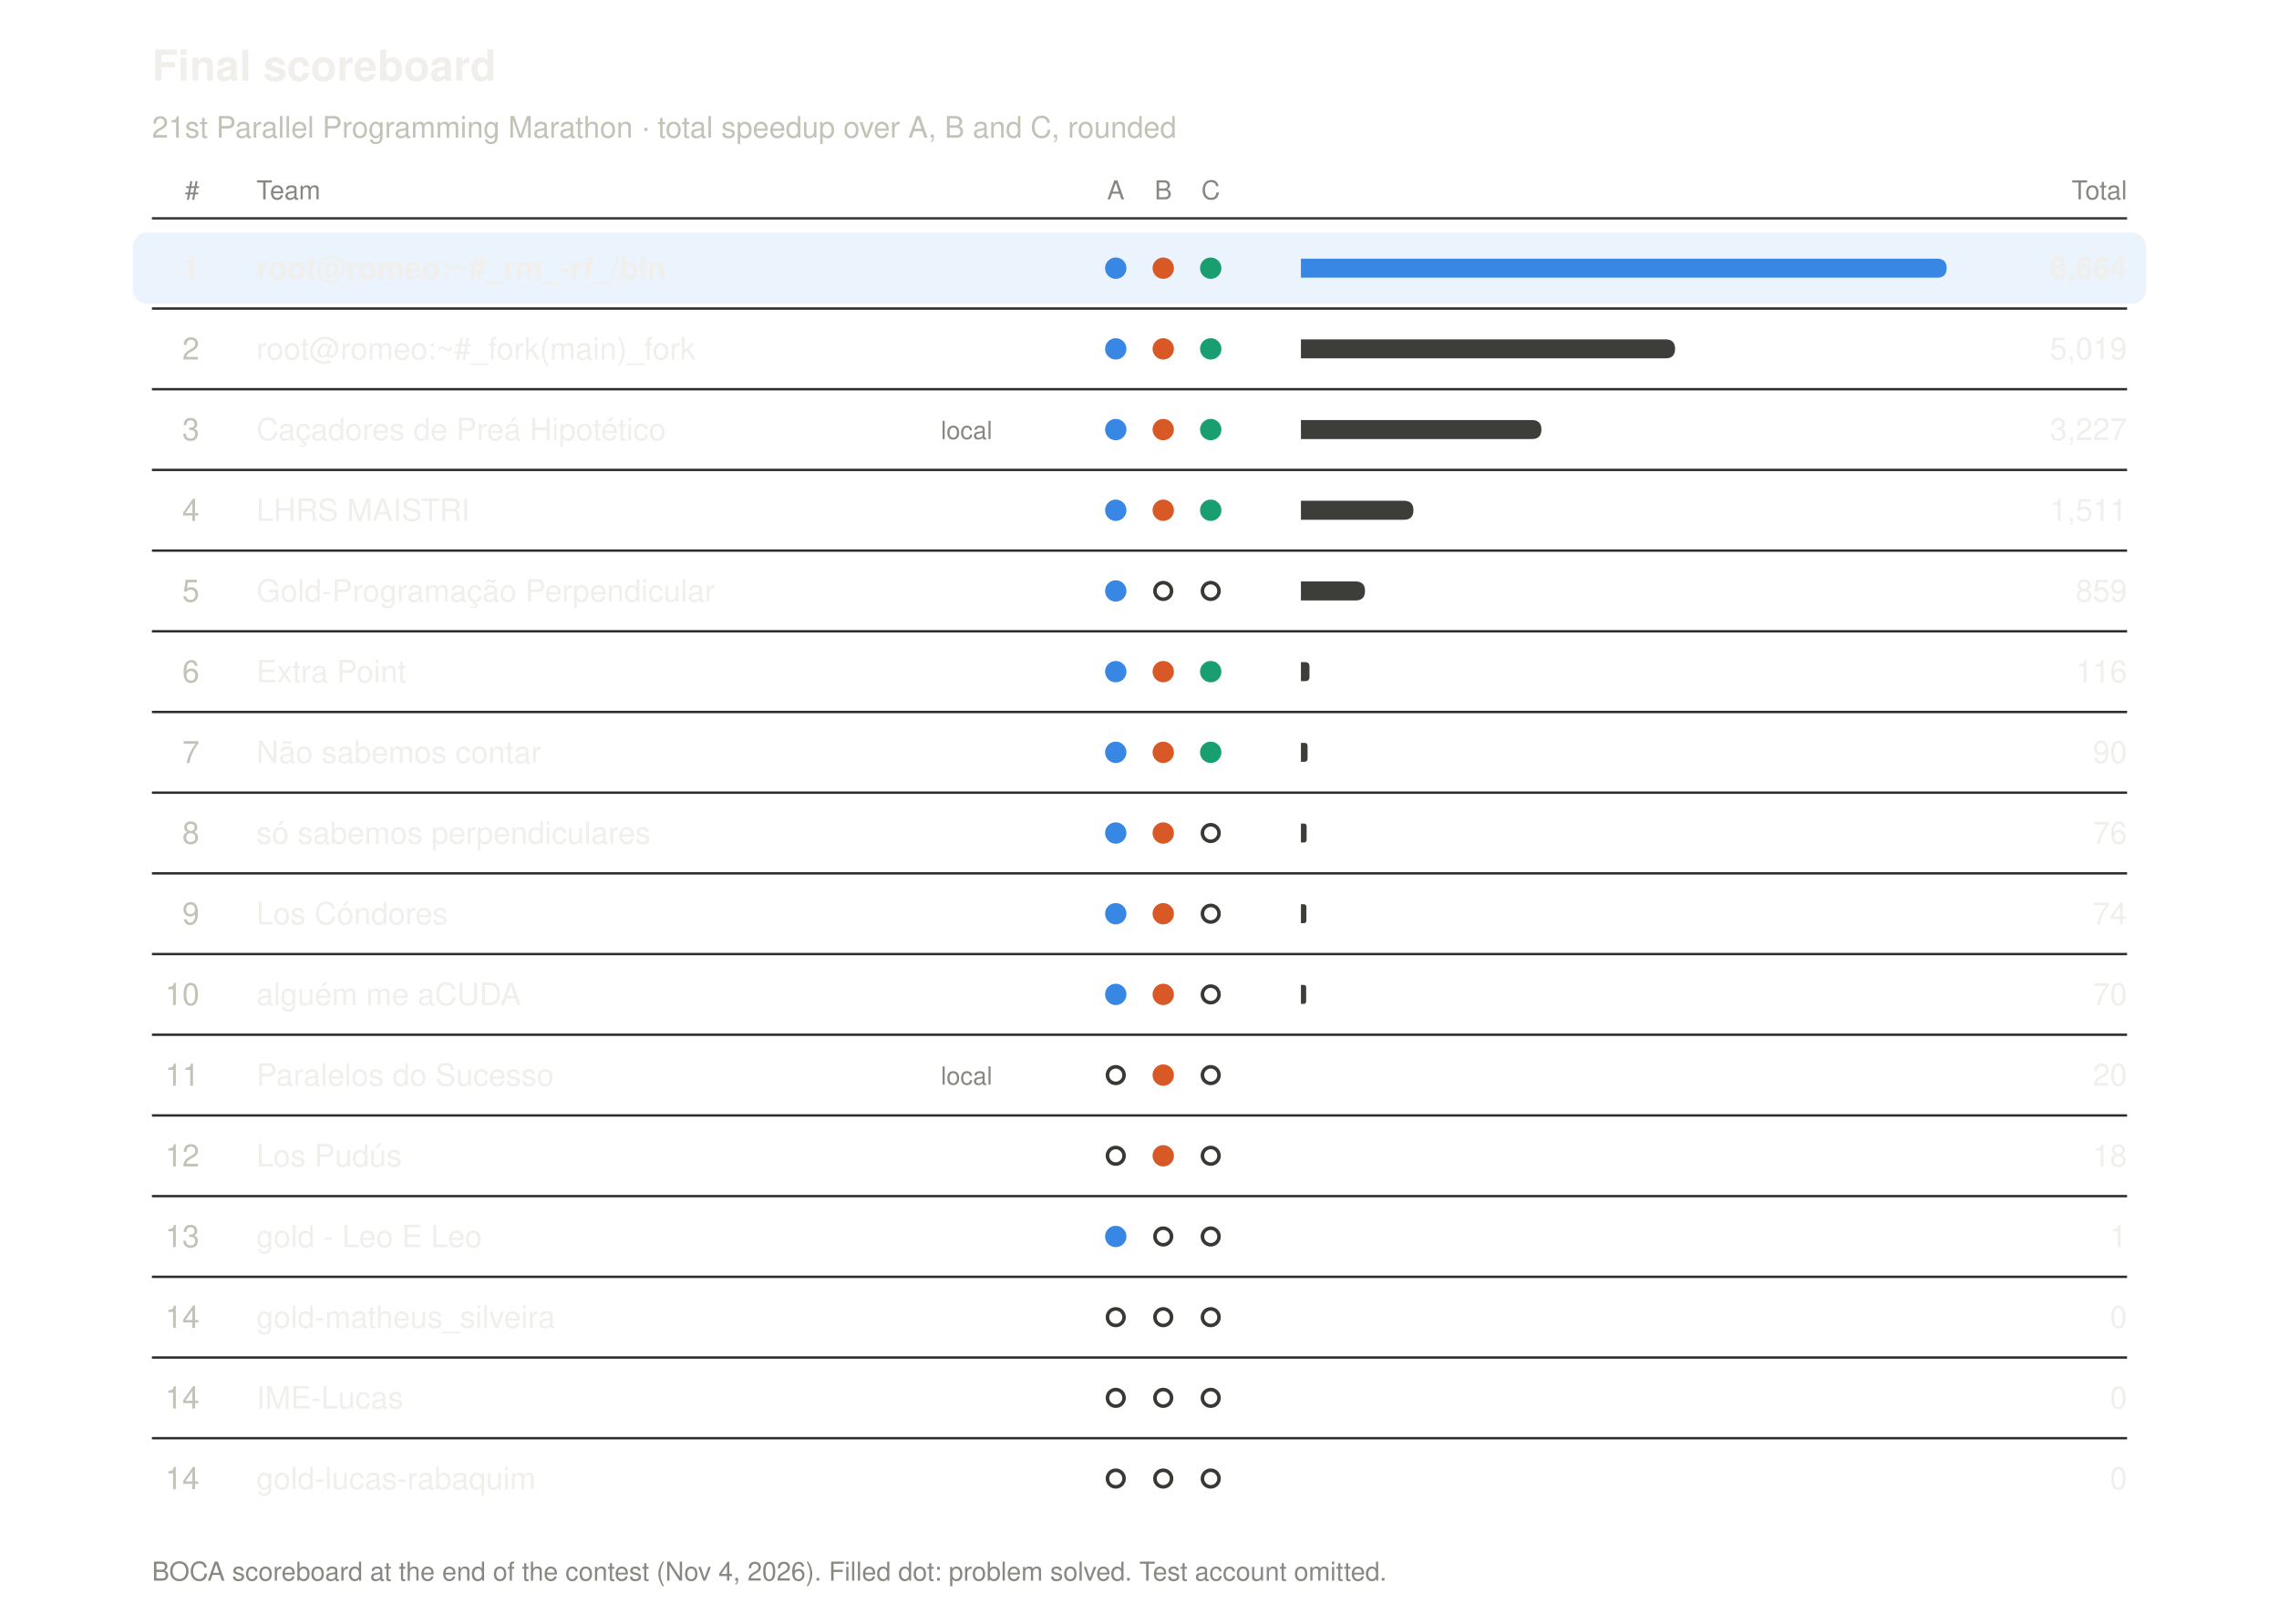
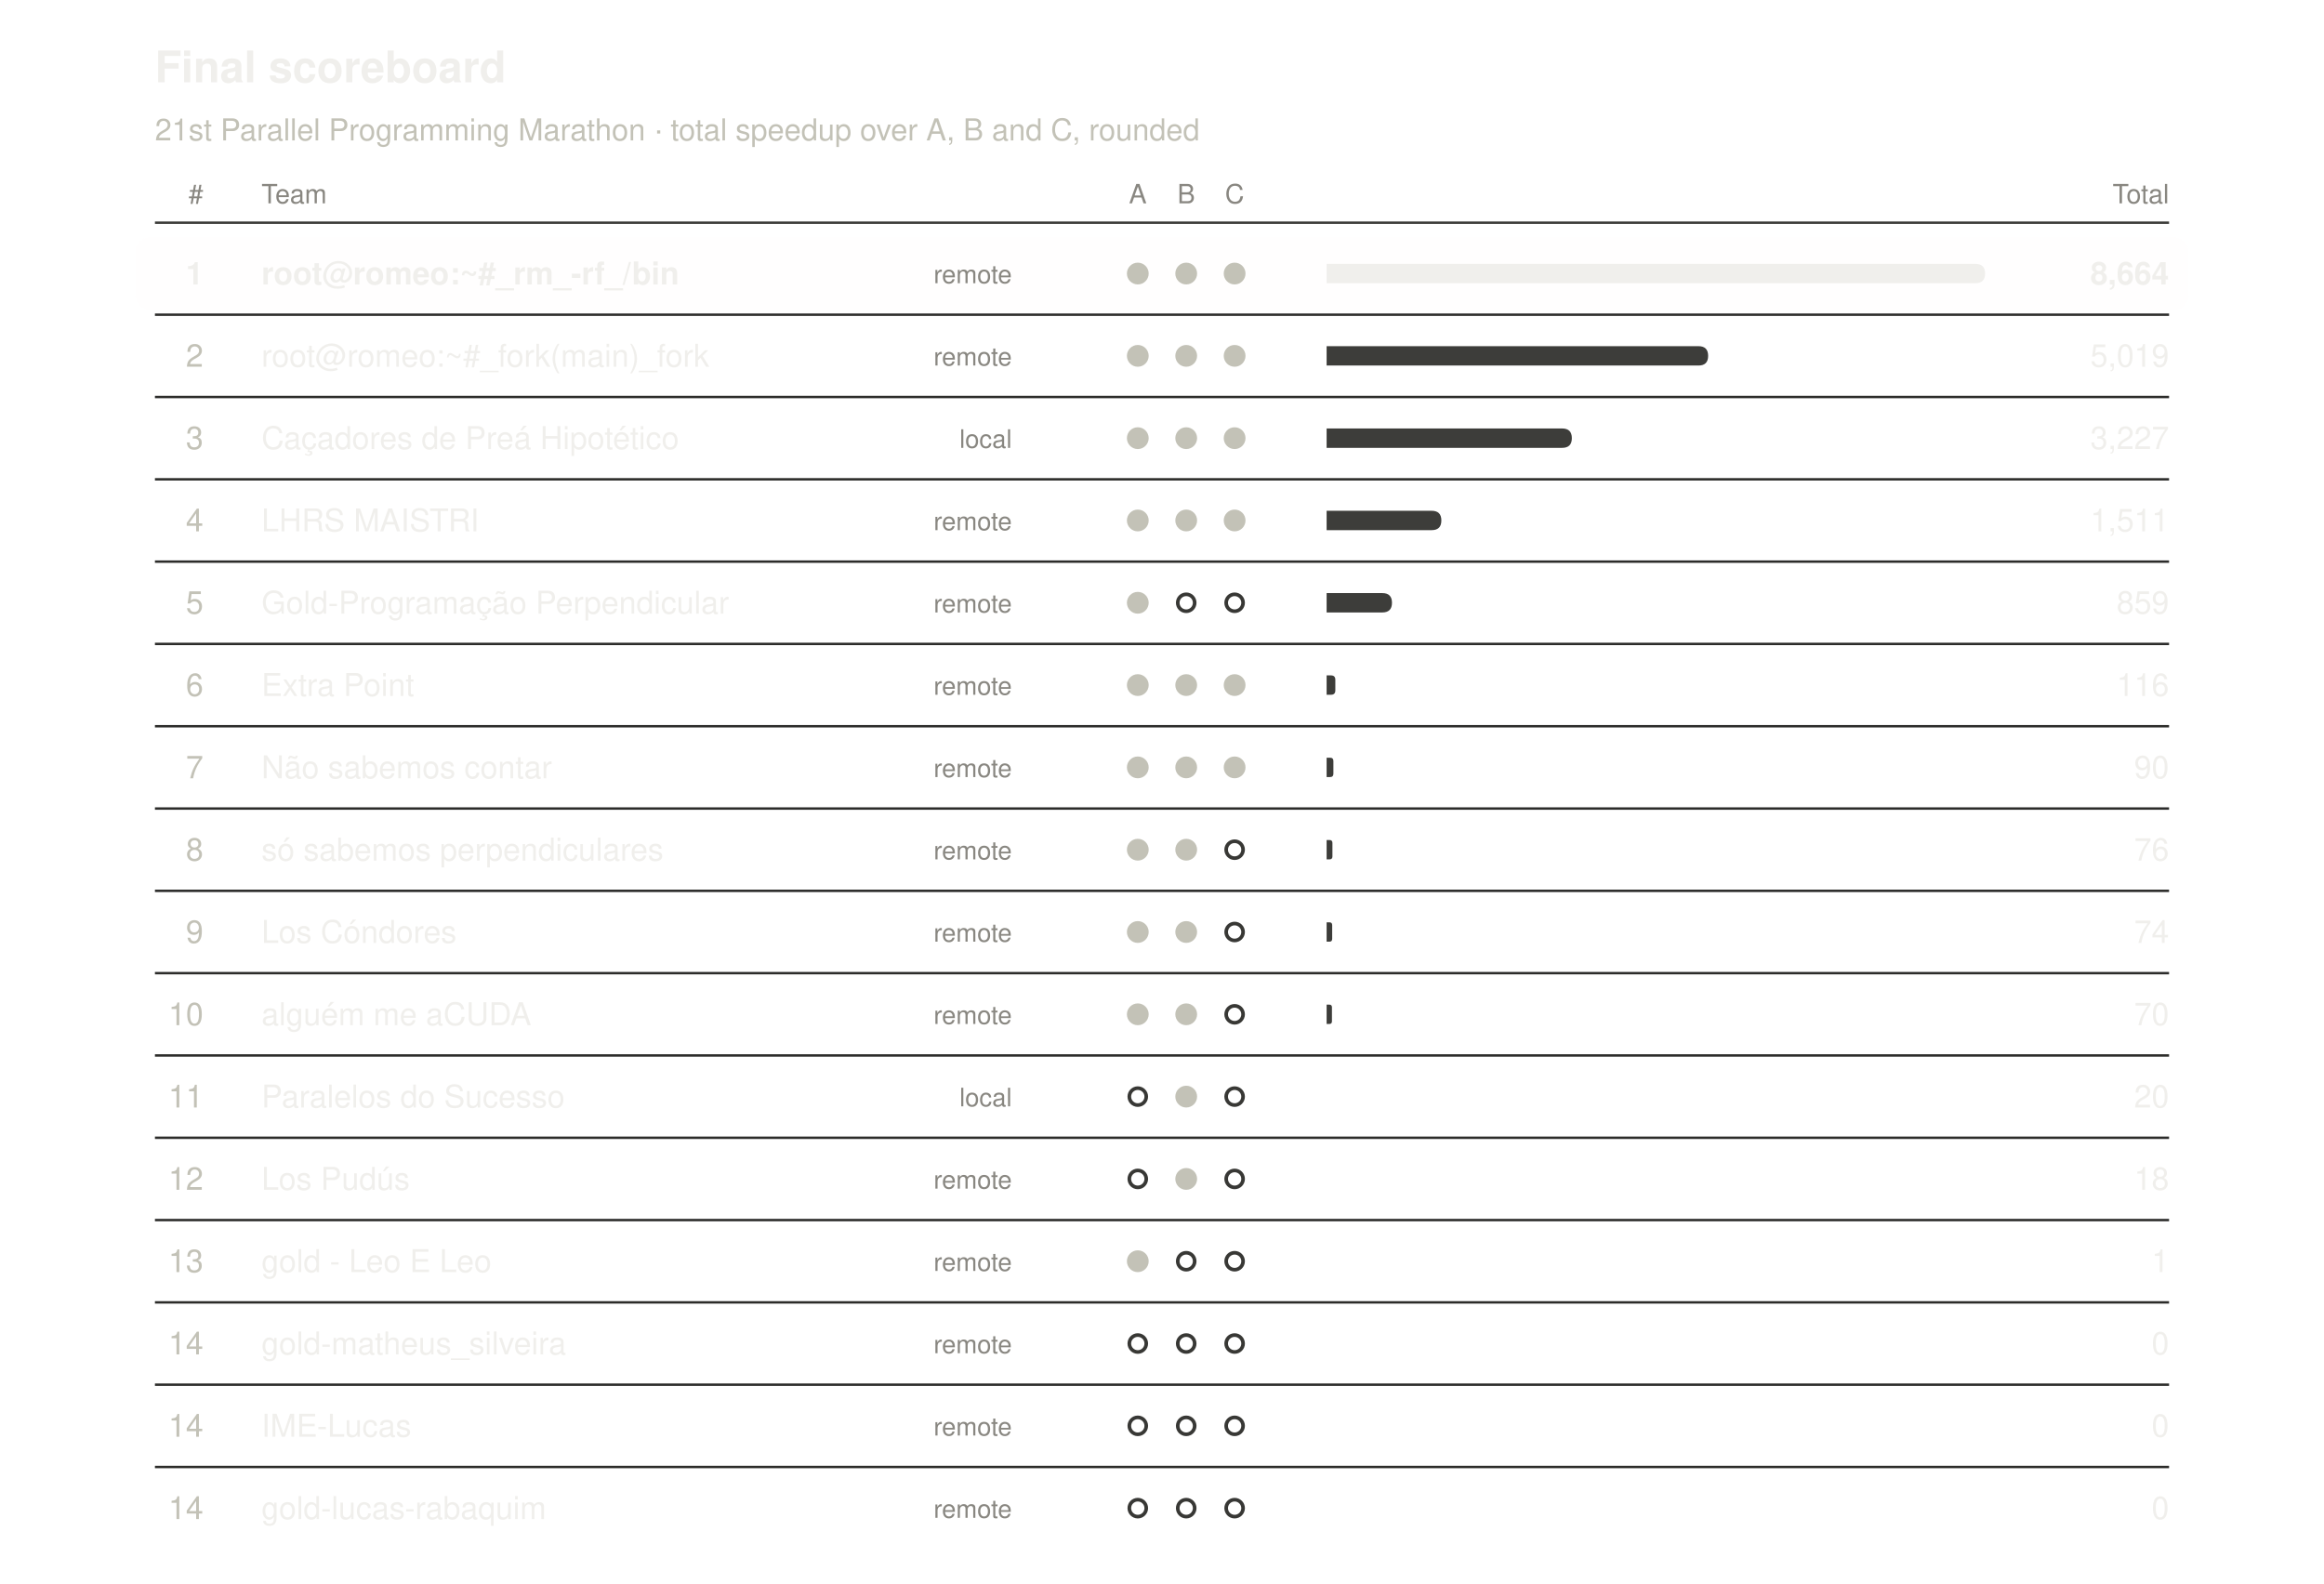
- <svg xmlns="http://www.w3.org/2000/svg" width="960" height="684" viewBox="0 0 960 684" font-family="system-ui, -apple-system, &quot;Segoe UI&quot;, Helvetica, Arial, sans-serif" role="img" aria-label="Final BOCA scoreboard">
+ <svg xmlns="http://www.w3.org/2000/svg" width="960" height="654" viewBox="0 0 960 654" font-family="system-ui, -apple-system, &quot;Segoe UI&quot;, Helvetica, Arial, sans-serif" role="img" aria-label="Final BOCA scoreboard">
  <text x="64" y="34" font-size="18" font-weight="600" fill="#f0efec">Final scoreboard</text>
  <text x="64" y="58" font-size="12.5" fill="#c3c2b7">21st Parallel Programming Marathon · total speedup over A, B and C, rounded</text>
  <text x="84" y="84" font-size="11" fill="#898781" text-anchor="end">#</text>
  <text x="108" y="84" font-size="11" fill="#898781">Team</text>
  <text x="470" y="84" font-size="11" fill="#898781" text-anchor="middle">A</text>
  <text x="490" y="84" font-size="11" fill="#898781" text-anchor="middle">B</text>
  <text x="510" y="84" font-size="11" fill="#898781" text-anchor="middle">C</text>
  <text x="896" y="84" font-size="11" fill="#898781" text-anchor="end">Total</text>
  <line x1="64" x2="896" y1="92" y2="92" stroke="#383835" stroke-width="1" />
-   <rect x="56" y="98" width="848" height="30" rx="6" fill="#3987e5" fill-opacity="0.10" />
+   <rect x="56" y="98" width="848" height="30" rx="6" fill="#f0efec" fill-opacity="0.05" />
  <text x="84" y="117.5" font-size="13" font-weight="600" fill="#f0efec" text-anchor="end" style="font-variant-numeric: tabular-nums">1</text>
  <text x="108" y="117.5" font-size="13" font-weight="600" fill="#f0efec">root@romeo:~#_rm_-rf_/bin</text>
-   <circle cx="470" cy="113.0" r="4.5" fill="#3987e5" />
-   <circle cx="490" cy="113.0" r="4.5" fill="#d95926" />
-   <circle cx="510" cy="113.0" r="4.5" fill="#199e70" />
-   <path d="M548,109.0 H816.0 Q820.0,109.0 820.0,113.0 V113.0 Q820.0,117.0 816.0,117.0 H548 Z" fill="#3987e5" />
+   <text x="418" y="117.0" font-size="10.5" fill="#898781" text-anchor="end">remote</text>
+   <circle cx="470" cy="113.0" r="4.5" fill="#c3c2b7" />
+   <circle cx="490" cy="113.0" r="4.5" fill="#c3c2b7" />
+   <circle cx="510" cy="113.0" r="4.5" fill="#c3c2b7" />
+   <path d="M548,109.0 H816.0 Q820.0,109.0 820.0,113.0 V113.0 Q820.0,117.0 816.0,117.0 H548 Z" fill="#f0efec" />
  <text x="896" y="117.5" font-size="13" font-weight="600" fill="#f0efec" text-anchor="end" style="font-variant-numeric: tabular-nums">8,664</text>
  <line x1="64" x2="896" y1="130" y2="130" stroke="#2c2c2a" stroke-width="1" />
  <text x="84" y="151.5" font-size="13" fill="#c3c2b7" text-anchor="end" style="font-variant-numeric: tabular-nums">2</text>
  <text x="108" y="151.5" font-size="13" fill="#f0efec">root@romeo:~#_fork(main)_fork</text>
-   <circle cx="470" cy="147.0" r="4.5" fill="#3987e5" />
-   <circle cx="490" cy="147.0" r="4.5" fill="#d95926" />
-   <circle cx="510" cy="147.0" r="4.5" fill="#199e70" />
+   <text x="418" y="151.0" font-size="10.5" fill="#898781" text-anchor="end">remote</text>
+   <circle cx="470" cy="147.0" r="4.5" fill="#c3c2b7" />
+   <circle cx="490" cy="147.0" r="4.5" fill="#c3c2b7" />
+   <circle cx="510" cy="147.0" r="4.5" fill="#c3c2b7" />
  <path d="M548,143.0 H701.6 Q705.6,143.0 705.6,147.0 V147.0 Q705.6,151.0 701.6,151.0 H548 Z" fill="#3d3d3a" />
  <text x="896" y="151.5" font-size="13" fill="#f0efec" text-anchor="end" style="font-variant-numeric: tabular-nums">5,019</text>
  <line x1="64" x2="896" y1="164" y2="164" stroke="#2c2c2a" stroke-width="1" />
  <text x="84" y="185.5" font-size="13" fill="#c3c2b7" text-anchor="end" style="font-variant-numeric: tabular-nums">3</text>
  <text x="108" y="185.5" font-size="13" fill="#f0efec">Caçadores de Preá Hipotético</text>
  <text x="418" y="185.0" font-size="10.5" fill="#898781" text-anchor="end">local</text>
-   <circle cx="470" cy="181.0" r="4.5" fill="#3987e5" />
-   <circle cx="490" cy="181.0" r="4.5" fill="#d95926" />
-   <circle cx="510" cy="181.0" r="4.5" fill="#199e70" />
+   <circle cx="470" cy="181.0" r="4.5" fill="#c3c2b7" />
+   <circle cx="490" cy="181.0" r="4.5" fill="#c3c2b7" />
+   <circle cx="510" cy="181.0" r="4.5" fill="#c3c2b7" />
  <path d="M548,177.0 H645.3 Q649.3,177.0 649.3,181.0 V181.0 Q649.3,185.0 645.3,185.0 H548 Z" fill="#3d3d3a" />
  <text x="896" y="185.5" font-size="13" fill="#f0efec" text-anchor="end" style="font-variant-numeric: tabular-nums">3,227</text>
  <line x1="64" x2="896" y1="198" y2="198" stroke="#2c2c2a" stroke-width="1" />
  <text x="84" y="219.5" font-size="13" fill="#c3c2b7" text-anchor="end" style="font-variant-numeric: tabular-nums">4</text>
  <text x="108" y="219.5" font-size="13" fill="#f0efec">LHRS MAISTRI</text>
-   <circle cx="470" cy="215.0" r="4.5" fill="#3987e5" />
-   <circle cx="490" cy="215.0" r="4.5" fill="#d95926" />
-   <circle cx="510" cy="215.0" r="4.5" fill="#199e70" />
+   <text x="418" y="219.0" font-size="10.5" fill="#898781" text-anchor="end">remote</text>
+   <circle cx="470" cy="215.0" r="4.5" fill="#c3c2b7" />
+   <circle cx="490" cy="215.0" r="4.5" fill="#c3c2b7" />
+   <circle cx="510" cy="215.0" r="4.5" fill="#c3c2b7" />
  <path d="M548,211.0 H591.4 Q595.4,211.0 595.4,215.0 V215.0 Q595.4,219.0 591.4,219.0 H548 Z" fill="#3d3d3a" />
  <text x="896" y="219.5" font-size="13" fill="#f0efec" text-anchor="end" style="font-variant-numeric: tabular-nums">1,511</text>
  <line x1="64" x2="896" y1="232" y2="232" stroke="#2c2c2a" stroke-width="1" />
  <text x="84" y="253.5" font-size="13" fill="#c3c2b7" text-anchor="end" style="font-variant-numeric: tabular-nums">5</text>
  <text x="108" y="253.5" font-size="13" fill="#f0efec">Gold-Programação Perpendicular</text>
-   <circle cx="470" cy="249.0" r="4.5" fill="#3987e5" />
+   <text x="418" y="253.0" font-size="10.5" fill="#898781" text-anchor="end">remote</text>
+   <circle cx="470" cy="249.0" r="4.5" fill="#c3c2b7" />
  <circle cx="490" cy="249.0" r="3.5" fill="none" stroke="#383835" stroke-width="1.5" />
  <circle cx="510" cy="249.0" r="3.5" fill="none" stroke="#383835" stroke-width="1.5" />
  <path d="M548,245.0 H571.0 Q575.0,245.0 575.0,249.0 V249.0 Q575.0,253.0 571.0,253.0 H548 Z" fill="#3d3d3a" />
  <text x="896" y="253.5" font-size="13" fill="#f0efec" text-anchor="end" style="font-variant-numeric: tabular-nums">859</text>
  <line x1="64" x2="896" y1="266" y2="266" stroke="#2c2c2a" stroke-width="1" />
  <text x="84" y="287.5" font-size="13" fill="#c3c2b7" text-anchor="end" style="font-variant-numeric: tabular-nums">6</text>
  <text x="108" y="287.5" font-size="13" fill="#f0efec">Extra Point</text>
-   <circle cx="470" cy="283.0" r="4.5" fill="#3987e5" />
-   <circle cx="490" cy="283.0" r="4.5" fill="#d95926" />
-   <circle cx="510" cy="283.0" r="4.5" fill="#199e70" />
+   <text x="418" y="287.0" font-size="10.5" fill="#898781" text-anchor="end">remote</text>
+   <circle cx="470" cy="283.0" r="4.5" fill="#c3c2b7" />
+   <circle cx="490" cy="283.0" r="4.5" fill="#c3c2b7" />
+   <circle cx="510" cy="283.0" r="4.5" fill="#c3c2b7" />
  <path d="M548,279.0 H549.8 Q551.6,279.0 551.6,280.8 V285.2 Q551.6,287.0 549.8,287.0 H548 Z" fill="#3d3d3a" />
  <text x="896" y="287.5" font-size="13" fill="#f0efec" text-anchor="end" style="font-variant-numeric: tabular-nums">116</text>
  <line x1="64" x2="896" y1="300" y2="300" stroke="#2c2c2a" stroke-width="1" />
  <text x="84" y="321.5" font-size="13" fill="#c3c2b7" text-anchor="end" style="font-variant-numeric: tabular-nums">7</text>
  <text x="108" y="321.5" font-size="13" fill="#f0efec">Não sabemos contar</text>
-   <circle cx="470" cy="317.0" r="4.5" fill="#3987e5" />
-   <circle cx="490" cy="317.0" r="4.5" fill="#d95926" />
-   <circle cx="510" cy="317.0" r="4.5" fill="#199e70" />
+   <text x="418" y="321.0" font-size="10.5" fill="#898781" text-anchor="end">remote</text>
+   <circle cx="470" cy="317.0" r="4.5" fill="#c3c2b7" />
+   <circle cx="490" cy="317.0" r="4.5" fill="#c3c2b7" />
+   <circle cx="510" cy="317.0" r="4.5" fill="#c3c2b7" />
  <path d="M548,313.0 H549.4 Q550.8,313.0 550.8,314.4 V319.6 Q550.8,321.0 549.4,321.0 H548 Z" fill="#3d3d3a" />
  <text x="896" y="321.5" font-size="13" fill="#f0efec" text-anchor="end" style="font-variant-numeric: tabular-nums">90</text>
  <line x1="64" x2="896" y1="334" y2="334" stroke="#2c2c2a" stroke-width="1" />
  <text x="84" y="355.5" font-size="13" fill="#c3c2b7" text-anchor="end" style="font-variant-numeric: tabular-nums">8</text>
  <text x="108" y="355.5" font-size="13" fill="#f0efec">só sabemos perpendiculares</text>
-   <circle cx="470" cy="351.0" r="4.5" fill="#3987e5" />
-   <circle cx="490" cy="351.0" r="4.5" fill="#d95926" />
+   <text x="418" y="355.0" font-size="10.5" fill="#898781" text-anchor="end">remote</text>
+   <circle cx="470" cy="351.0" r="4.5" fill="#c3c2b7" />
+   <circle cx="490" cy="351.0" r="4.5" fill="#c3c2b7" />
  <circle cx="510" cy="351.0" r="3.5" fill="none" stroke="#383835" stroke-width="1.5" />
  <path d="M548,347.0 H549.2 Q550.4,347.0 550.4,348.2 V353.8 Q550.4,355.0 549.2,355.0 H548 Z" fill="#3d3d3a" />
  <text x="896" y="355.5" font-size="13" fill="#f0efec" text-anchor="end" style="font-variant-numeric: tabular-nums">76</text>
  <line x1="64" x2="896" y1="368" y2="368" stroke="#2c2c2a" stroke-width="1" />
  <text x="84" y="389.5" font-size="13" fill="#c3c2b7" text-anchor="end" style="font-variant-numeric: tabular-nums">9</text>
  <text x="108" y="389.5" font-size="13" fill="#f0efec">Los Cóndores</text>
-   <circle cx="470" cy="385.0" r="4.5" fill="#3987e5" />
-   <circle cx="490" cy="385.0" r="4.5" fill="#d95926" />
+   <text x="418" y="389.0" font-size="10.5" fill="#898781" text-anchor="end">remote</text>
+   <circle cx="470" cy="385.0" r="4.5" fill="#c3c2b7" />
+   <circle cx="490" cy="385.0" r="4.5" fill="#c3c2b7" />
  <circle cx="510" cy="385.0" r="3.5" fill="none" stroke="#383835" stroke-width="1.5" />
  <path d="M548,381.0 H549.2 Q550.3,381.0 550.3,382.2 V387.8 Q550.3,389.0 549.2,389.0 H548 Z" fill="#3d3d3a" />
  <text x="896" y="389.5" font-size="13" fill="#f0efec" text-anchor="end" style="font-variant-numeric: tabular-nums">74</text>
  <line x1="64" x2="896" y1="402" y2="402" stroke="#2c2c2a" stroke-width="1" />
  <text x="84" y="423.5" font-size="13" fill="#c3c2b7" text-anchor="end" style="font-variant-numeric: tabular-nums">10</text>
  <text x="108" y="423.5" font-size="13" fill="#f0efec">alguém me aCUDA</text>
-   <circle cx="470" cy="419.0" r="4.5" fill="#3987e5" />
-   <circle cx="490" cy="419.0" r="4.5" fill="#d95926" />
+   <text x="418" y="423.0" font-size="10.5" fill="#898781" text-anchor="end">remote</text>
+   <circle cx="470" cy="419.0" r="4.5" fill="#c3c2b7" />
+   <circle cx="490" cy="419.0" r="4.5" fill="#c3c2b7" />
  <circle cx="510" cy="419.0" r="3.5" fill="none" stroke="#383835" stroke-width="1.5" />
  <path d="M548,415.0 H549.1 Q550.2,415.0 550.2,416.1 V421.9 Q550.2,423.0 549.1,423.0 H548 Z" fill="#3d3d3a" />
  <text x="896" y="423.5" font-size="13" fill="#f0efec" text-anchor="end" style="font-variant-numeric: tabular-nums">70</text>
  <line x1="64" x2="896" y1="436" y2="436" stroke="#2c2c2a" stroke-width="1" />
  <text x="84" y="457.5" font-size="13" fill="#c3c2b7" text-anchor="end" style="font-variant-numeric: tabular-nums">11</text>
  <text x="108" y="457.5" font-size="13" fill="#f0efec">Paralelos do Sucesso</text>
  <text x="418" y="457.0" font-size="10.5" fill="#898781" text-anchor="end">local</text>
  <circle cx="470" cy="453.0" r="3.5" fill="none" stroke="#383835" stroke-width="1.5" />
-   <circle cx="490" cy="453.0" r="4.5" fill="#d95926" />
+   <circle cx="490" cy="453.0" r="4.5" fill="#c3c2b7" />
  <circle cx="510" cy="453.0" r="3.5" fill="none" stroke="#383835" stroke-width="1.5" />
  <text x="896" y="457.5" font-size="13" fill="#f0efec" text-anchor="end" style="font-variant-numeric: tabular-nums">20</text>
  <line x1="64" x2="896" y1="470" y2="470" stroke="#2c2c2a" stroke-width="1" />
  <text x="84" y="491.5" font-size="13" fill="#c3c2b7" text-anchor="end" style="font-variant-numeric: tabular-nums">12</text>
  <text x="108" y="491.5" font-size="13" fill="#f0efec">Los Pudús</text>
+   <text x="418" y="491.0" font-size="10.5" fill="#898781" text-anchor="end">remote</text>
  <circle cx="470" cy="487.0" r="3.5" fill="none" stroke="#383835" stroke-width="1.5" />
-   <circle cx="490" cy="487.0" r="4.5" fill="#d95926" />
+   <circle cx="490" cy="487.0" r="4.5" fill="#c3c2b7" />
  <circle cx="510" cy="487.0" r="3.5" fill="none" stroke="#383835" stroke-width="1.5" />
  <text x="896" y="491.5" font-size="13" fill="#f0efec" text-anchor="end" style="font-variant-numeric: tabular-nums">18</text>
  <line x1="64" x2="896" y1="504" y2="504" stroke="#2c2c2a" stroke-width="1" />
  <text x="84" y="525.5" font-size="13" fill="#c3c2b7" text-anchor="end" style="font-variant-numeric: tabular-nums">13</text>
  <text x="108" y="525.5" font-size="13" fill="#f0efec">gold - Leo E Leo</text>
-   <circle cx="470" cy="521.0" r="4.5" fill="#3987e5" />
+   <text x="418" y="525.0" font-size="10.5" fill="#898781" text-anchor="end">remote</text>
+   <circle cx="470" cy="521.0" r="4.5" fill="#c3c2b7" />
  <circle cx="490" cy="521.0" r="3.5" fill="none" stroke="#383835" stroke-width="1.5" />
  <circle cx="510" cy="521.0" r="3.5" fill="none" stroke="#383835" stroke-width="1.5" />
  <text x="896" y="525.5" font-size="13" fill="#f0efec" text-anchor="end" style="font-variant-numeric: tabular-nums">1</text>
  <line x1="64" x2="896" y1="538" y2="538" stroke="#2c2c2a" stroke-width="1" />
  <text x="84" y="559.5" font-size="13" fill="#c3c2b7" text-anchor="end" style="font-variant-numeric: tabular-nums">14</text>
  <text x="108" y="559.5" font-size="13" fill="#f0efec">gold-matheus_silveira</text>
+   <text x="418" y="559.0" font-size="10.5" fill="#898781" text-anchor="end">remote</text>
  <circle cx="470" cy="555.0" r="3.5" fill="none" stroke="#383835" stroke-width="1.5" />
  <circle cx="490" cy="555.0" r="3.5" fill="none" stroke="#383835" stroke-width="1.5" />
  <circle cx="510" cy="555.0" r="3.5" fill="none" stroke="#383835" stroke-width="1.5" />
  <text x="896" y="559.5" font-size="13" fill="#f0efec" text-anchor="end" style="font-variant-numeric: tabular-nums">0</text>
  <line x1="64" x2="896" y1="572" y2="572" stroke="#2c2c2a" stroke-width="1" />
  <text x="84" y="593.5" font-size="13" fill="#c3c2b7" text-anchor="end" style="font-variant-numeric: tabular-nums">14</text>
  <text x="108" y="593.5" font-size="13" fill="#f0efec">IME-Lucas</text>
+   <text x="418" y="593.0" font-size="10.5" fill="#898781" text-anchor="end">remote</text>
  <circle cx="470" cy="589.0" r="3.5" fill="none" stroke="#383835" stroke-width="1.5" />
  <circle cx="490" cy="589.0" r="3.5" fill="none" stroke="#383835" stroke-width="1.5" />
  <circle cx="510" cy="589.0" r="3.5" fill="none" stroke="#383835" stroke-width="1.5" />
  <text x="896" y="593.5" font-size="13" fill="#f0efec" text-anchor="end" style="font-variant-numeric: tabular-nums">0</text>
  <line x1="64" x2="896" y1="606" y2="606" stroke="#2c2c2a" stroke-width="1" />
  <text x="84" y="627.5" font-size="13" fill="#c3c2b7" text-anchor="end" style="font-variant-numeric: tabular-nums">14</text>
  <text x="108" y="627.5" font-size="13" fill="#f0efec">gold-lucas-rabaquim</text>
+   <text x="418" y="627.0" font-size="10.5" fill="#898781" text-anchor="end">remote</text>
  <circle cx="470" cy="623.0" r="3.5" fill="none" stroke="#383835" stroke-width="1.5" />
  <circle cx="490" cy="623.0" r="3.5" fill="none" stroke="#383835" stroke-width="1.5" />
  <circle cx="510" cy="623.0" r="3.5" fill="none" stroke="#383835" stroke-width="1.5" />
  <text x="896" y="627.5" font-size="13" fill="#f0efec" text-anchor="end" style="font-variant-numeric: tabular-nums">0</text>
-   <text x="64" y="666" font-size="11" fill="#898781">BOCA scoreboard at the end of the contest (Nov 4, 2026). Filled dot: problem solved. Test account omitted.</text>
</svg>
